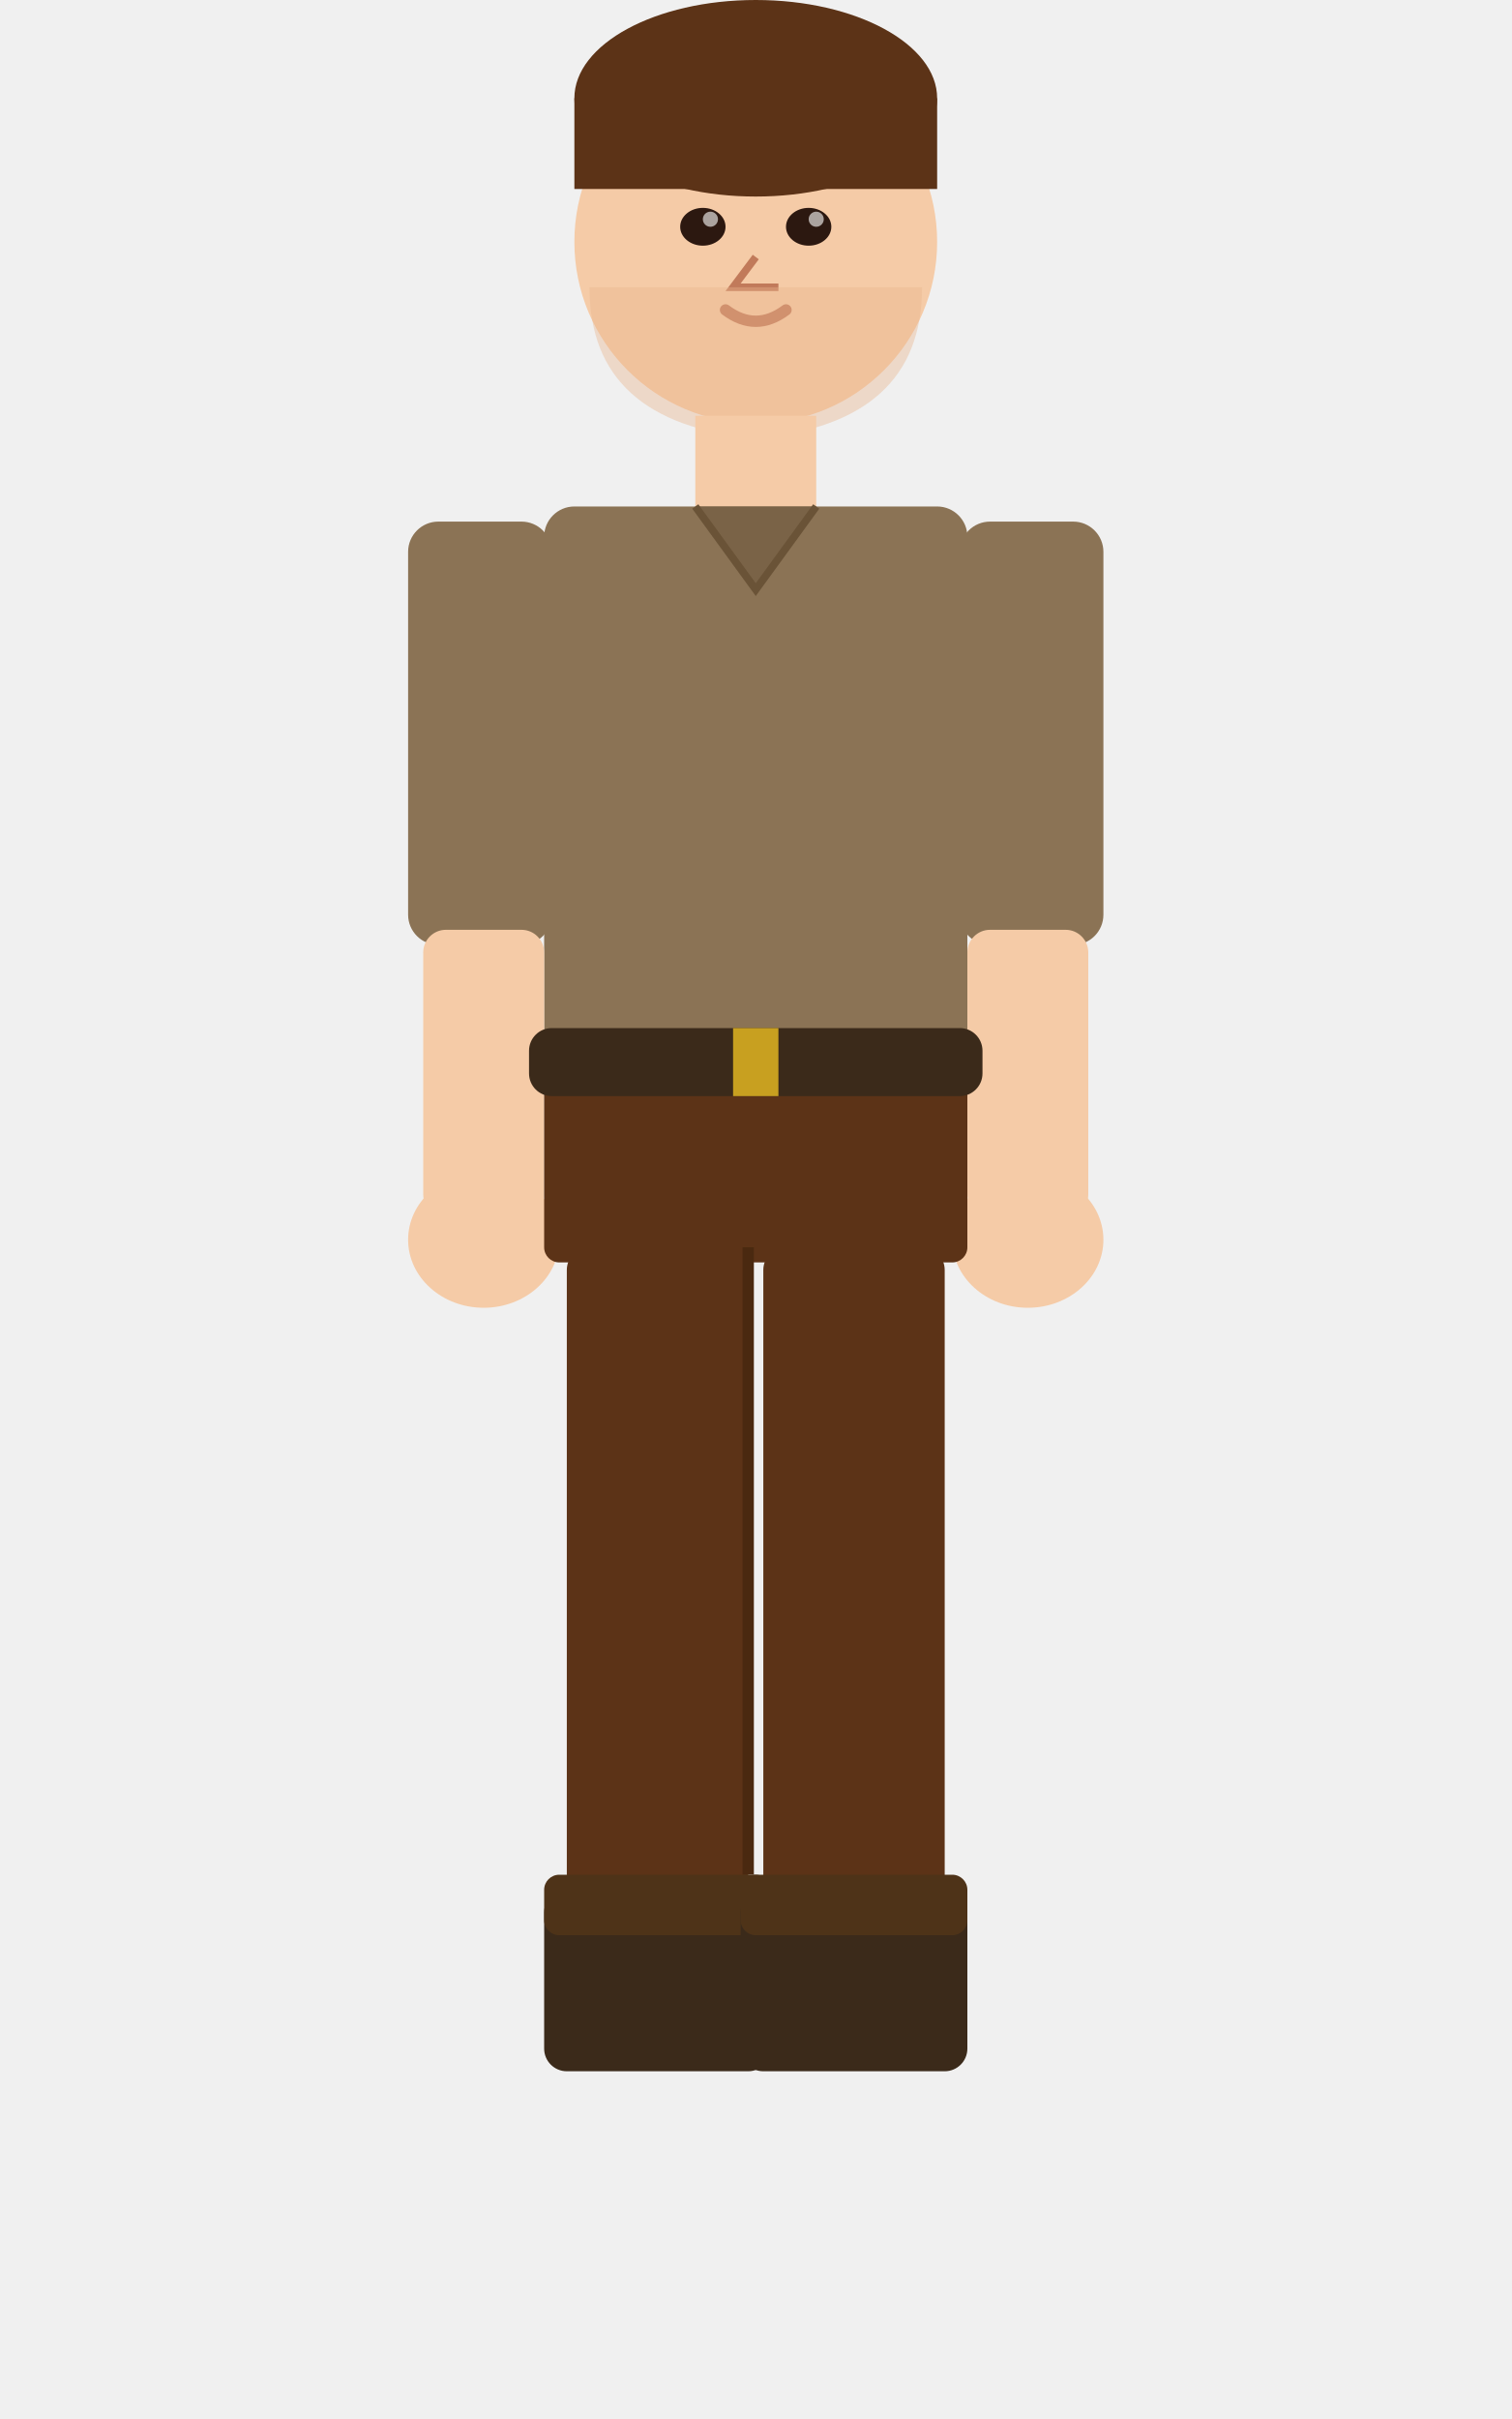
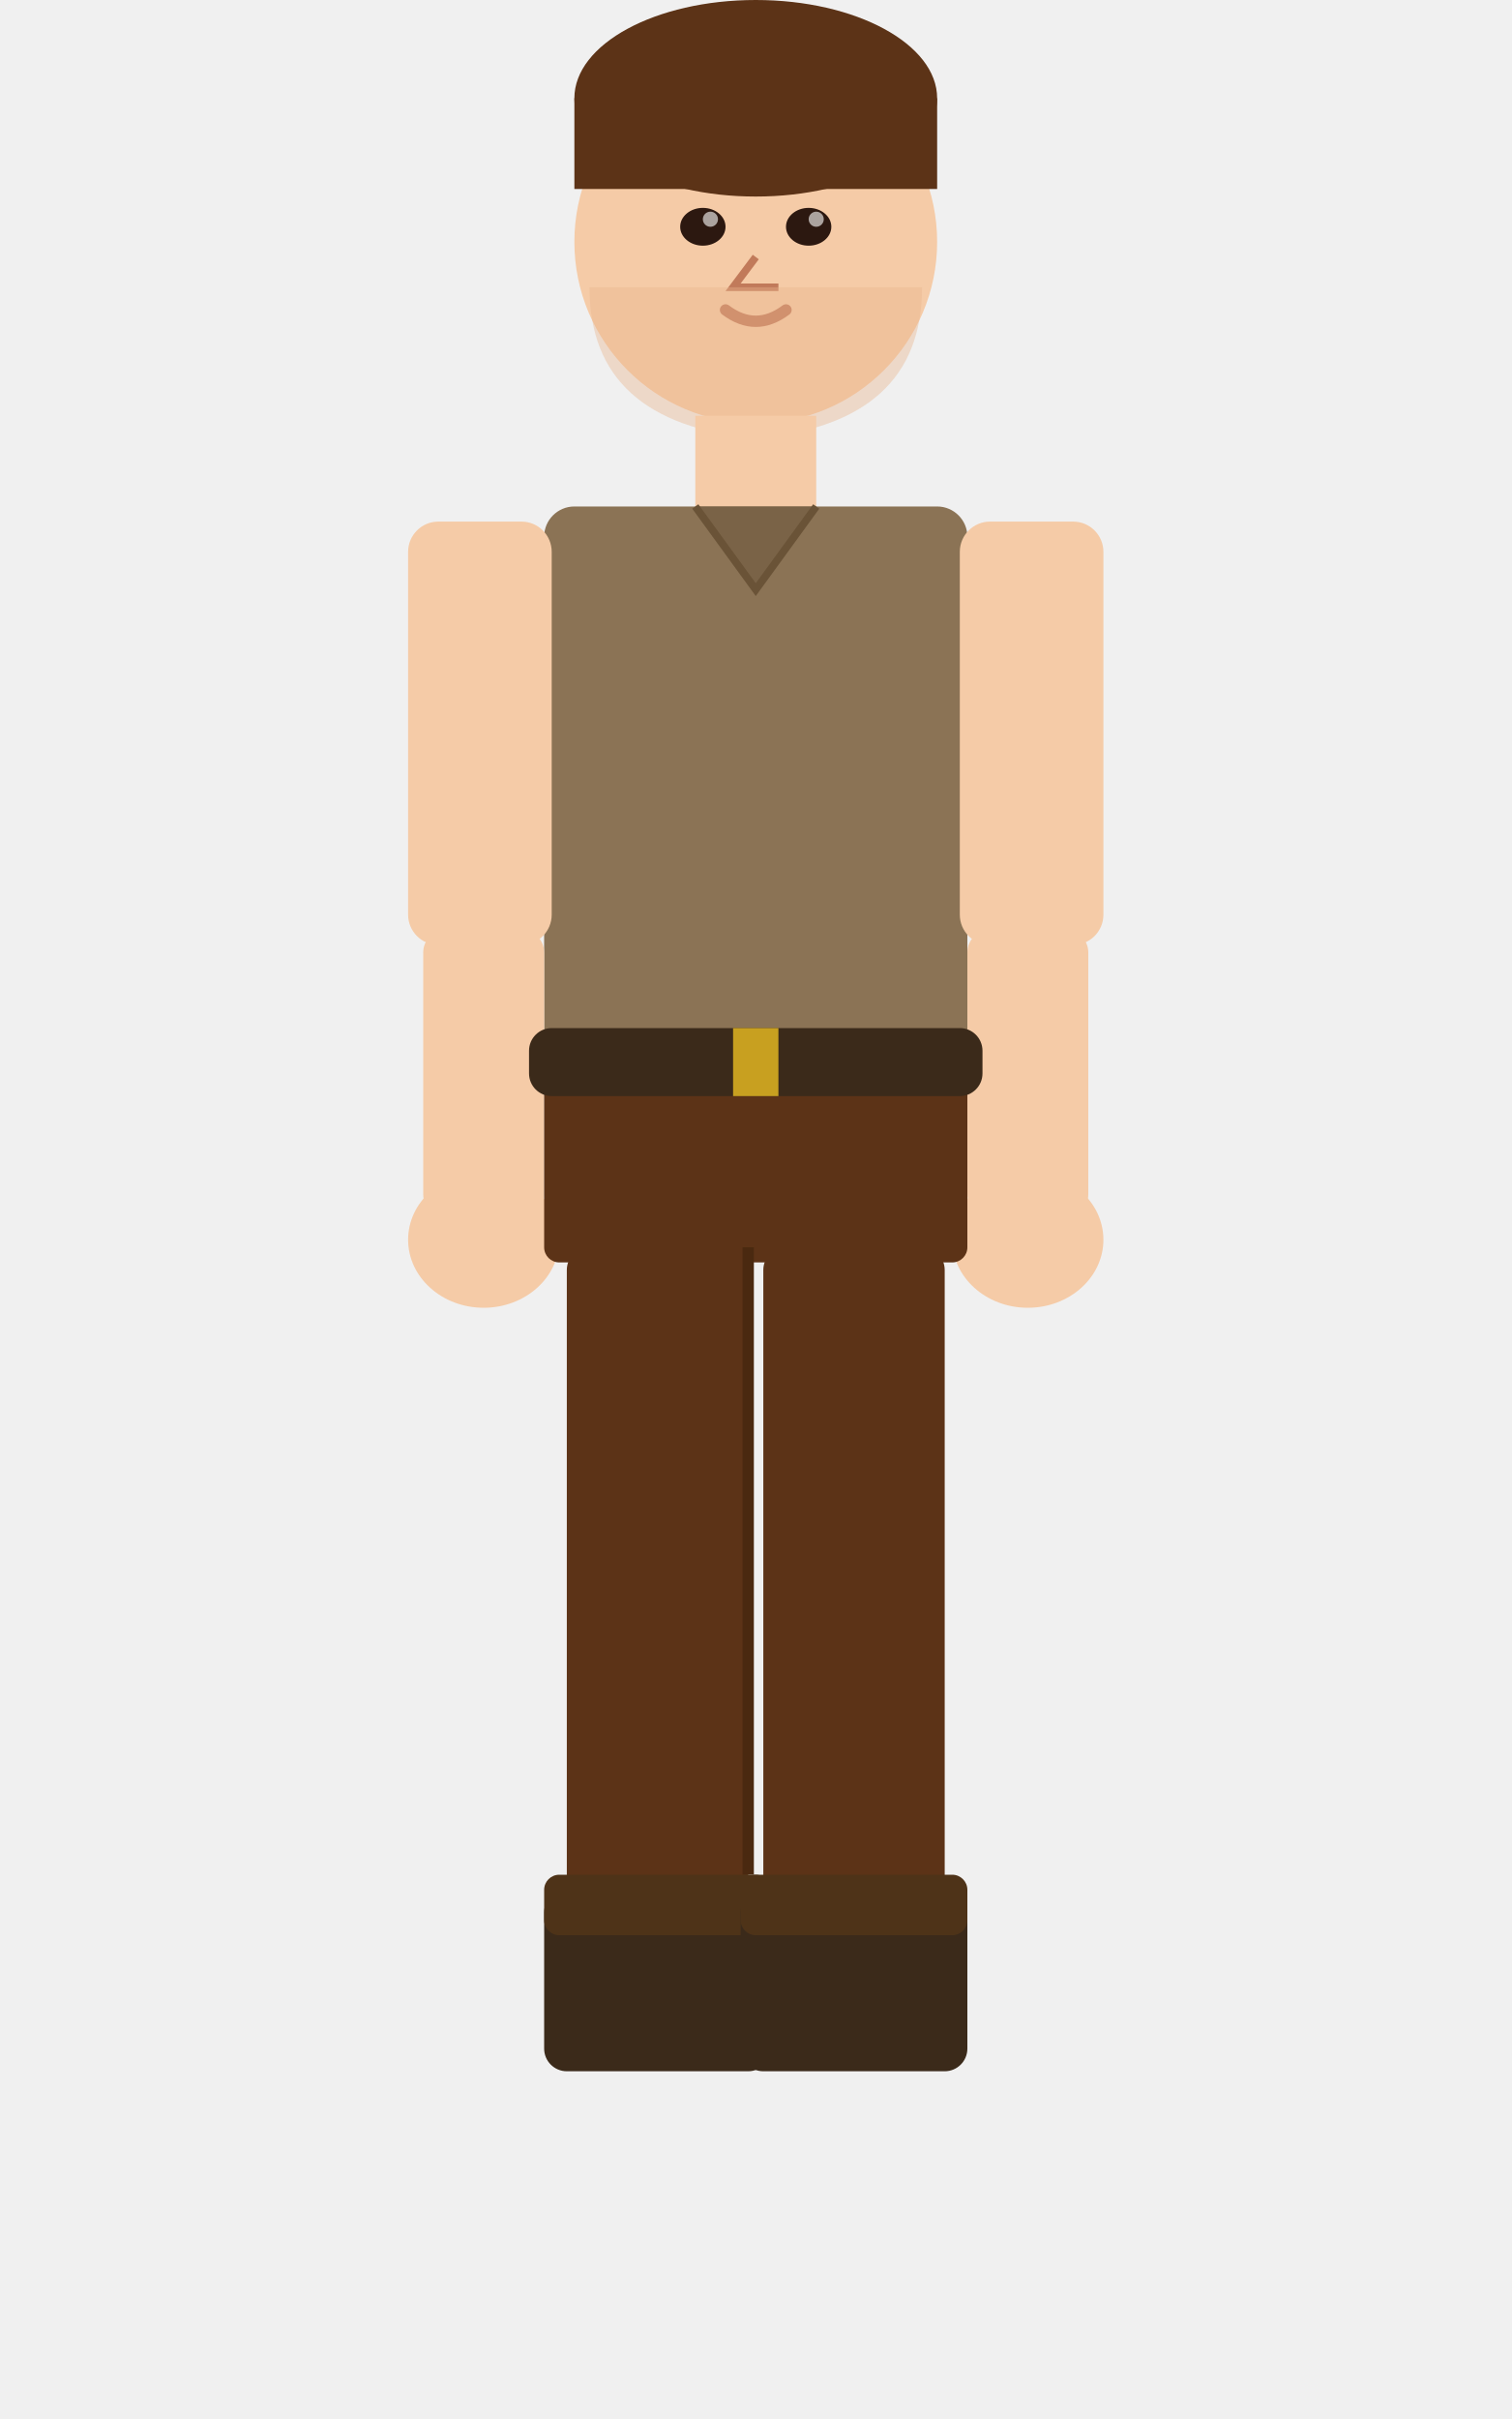
<svg xmlns="http://www.w3.org/2000/svg" viewBox="0 0 200 320" width="200" height="320">
  <circle cx="100" cy="32" r="24" fill="#F5CBA7" />
  <ellipse cx="100" cy="13" rx="24" ry="13" fill="#5C3317" />
  <rect x="76" y="13" width="48" height="12" fill="#5C3317" />
  <ellipse cx="93" cy="30" rx="3" ry="2.5" fill="#2C1810" />
  <ellipse cx="107" cy="30" rx="3" ry="2.5" fill="#2C1810" />
  <circle cx="94" cy="29" r="1" fill="#fff" opacity="0.6" />
  <circle cx="108" cy="29" r="1" fill="#fff" opacity="0.6" />
  <path d="M100 34 L97 38 L103 38" stroke="#C17A5A" stroke-width="1" fill="none" />
  <path d="M96 41 Q100 44 104 41" stroke="#C17A5A" stroke-width="1.5" fill="none" stroke-linecap="round" />
  <path d="M78 38 Q78 56 100 58 Q122 56 122 38" fill="#E8B48C" opacity="0.4" />
  <rect x="92" y="55" width="16" height="14" fill="#F5CBA7" />
  <rect x="72" y="67" width="56" height="74" fill="#8B7355" rx="4" />
  <path d="M92 67 L100 78 L108 67" fill="#7A6347" stroke="#6A5337" stroke-width="1" />
-   <rect x="54" y="69" width="19" height="56" fill="#8B7355" rx="4" />
-   <rect x="127" y="69" width="19" height="56" fill="#8B7355" rx="4" />
+   <rect x="54" y="69" width="19" height="56" fill="#F5CBA7" rx="4" />
+   <rect x="127" y="69" width="19" height="56" fill="#F5CBA7" rx="4" />
  <rect x="56" y="123" width="16" height="38" fill="#F5CBA7" rx="3" />
  <rect x="128" y="123" width="16" height="38" fill="#F5CBA7" rx="3" />
  <ellipse cx="64" cy="164" rx="10" ry="9" fill="#F5CBA7" />
  <ellipse cx="136" cy="164" rx="10" ry="9" fill="#F5CBA7" />
  <rect x="72" y="139" width="56" height="28" fill="#5C3317" rx="2" />
  <rect x="70" y="136" width="60" height="9" fill="#3B2A1A" rx="3" />
  <rect x="97" y="136" width="6" height="9" fill="#C8A020" />
  <rect x="75" y="165" width="24" height="90" fill="#5C3317" rx="3" />
  <rect x="101" y="165" width="24" height="90" fill="#5C3317" rx="3" />
  <line x1="99" y1="165" x2="99" y2="248" stroke="#4A2910" stroke-width="1.5" />
  <rect x="72" y="250" width="30" height="24" fill="#3B2A1A" rx="3" />
  <rect x="72" y="248" width="30" height="8" fill="#4E3318" rx="2" />
  <rect x="98" y="250" width="30" height="24" fill="#3B2A1A" rx="3" />
  <rect x="98" y="248" width="30" height="8" fill="#4E3318" rx="2" />
</svg>
